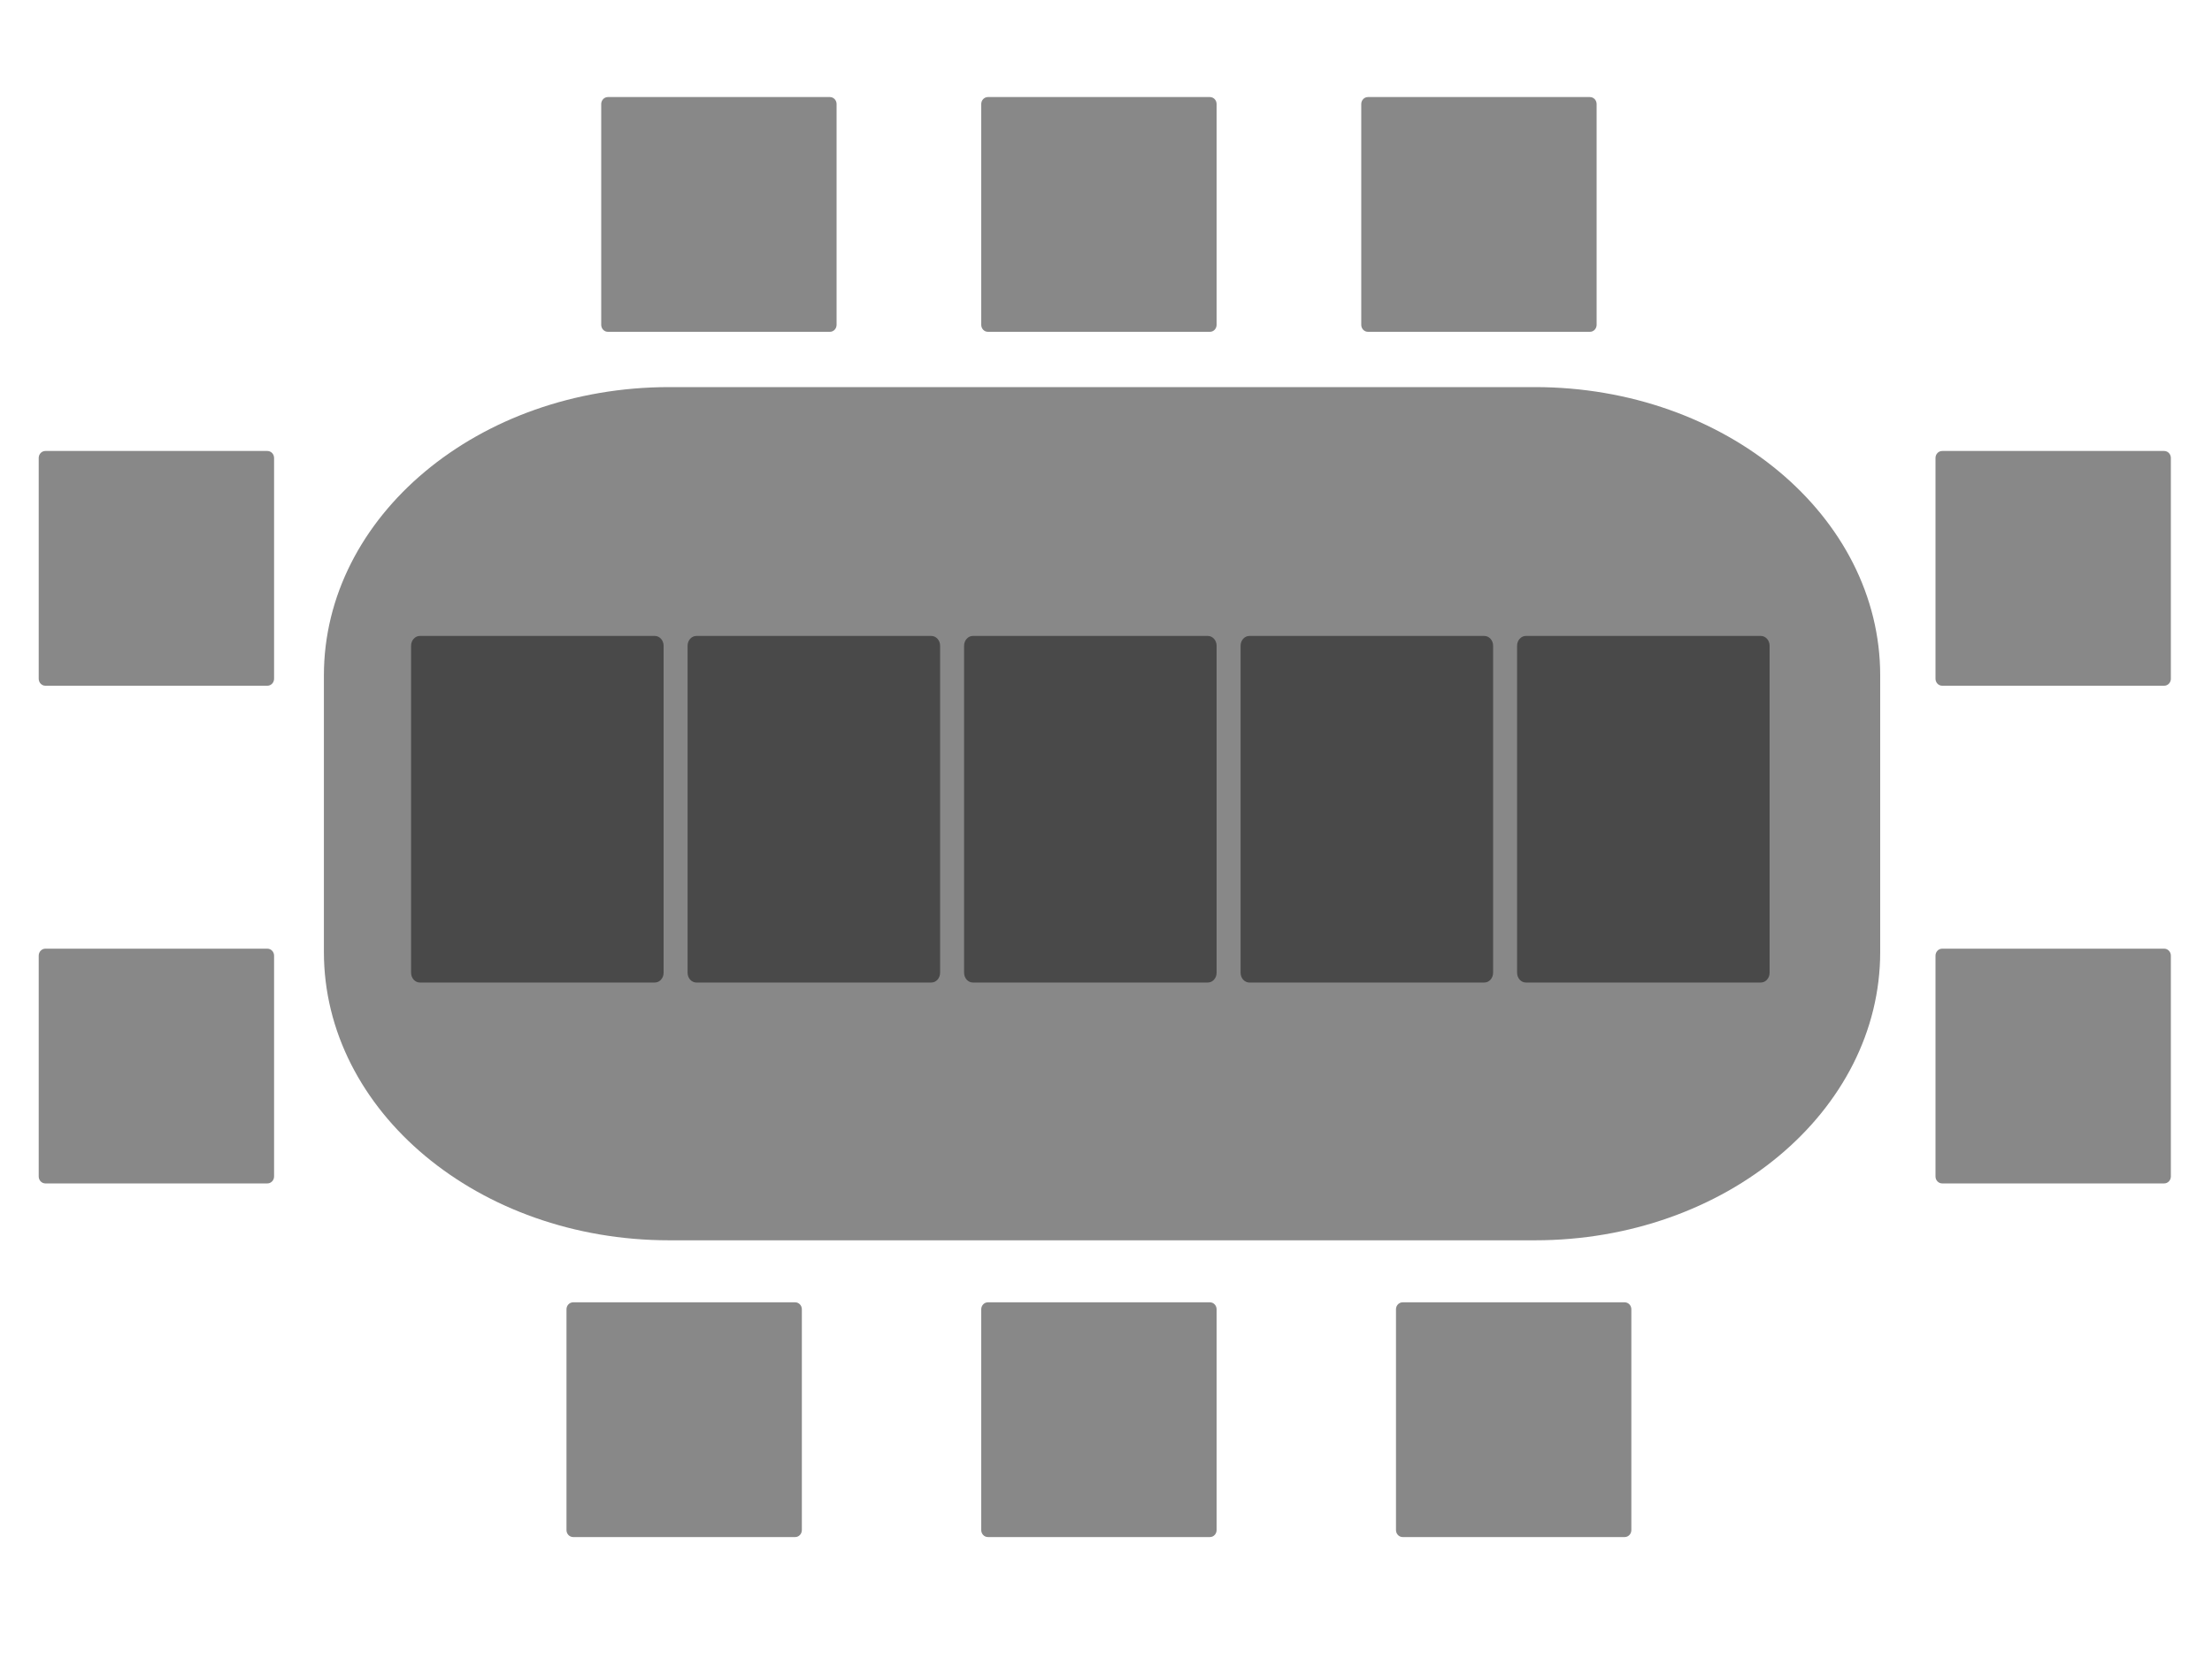
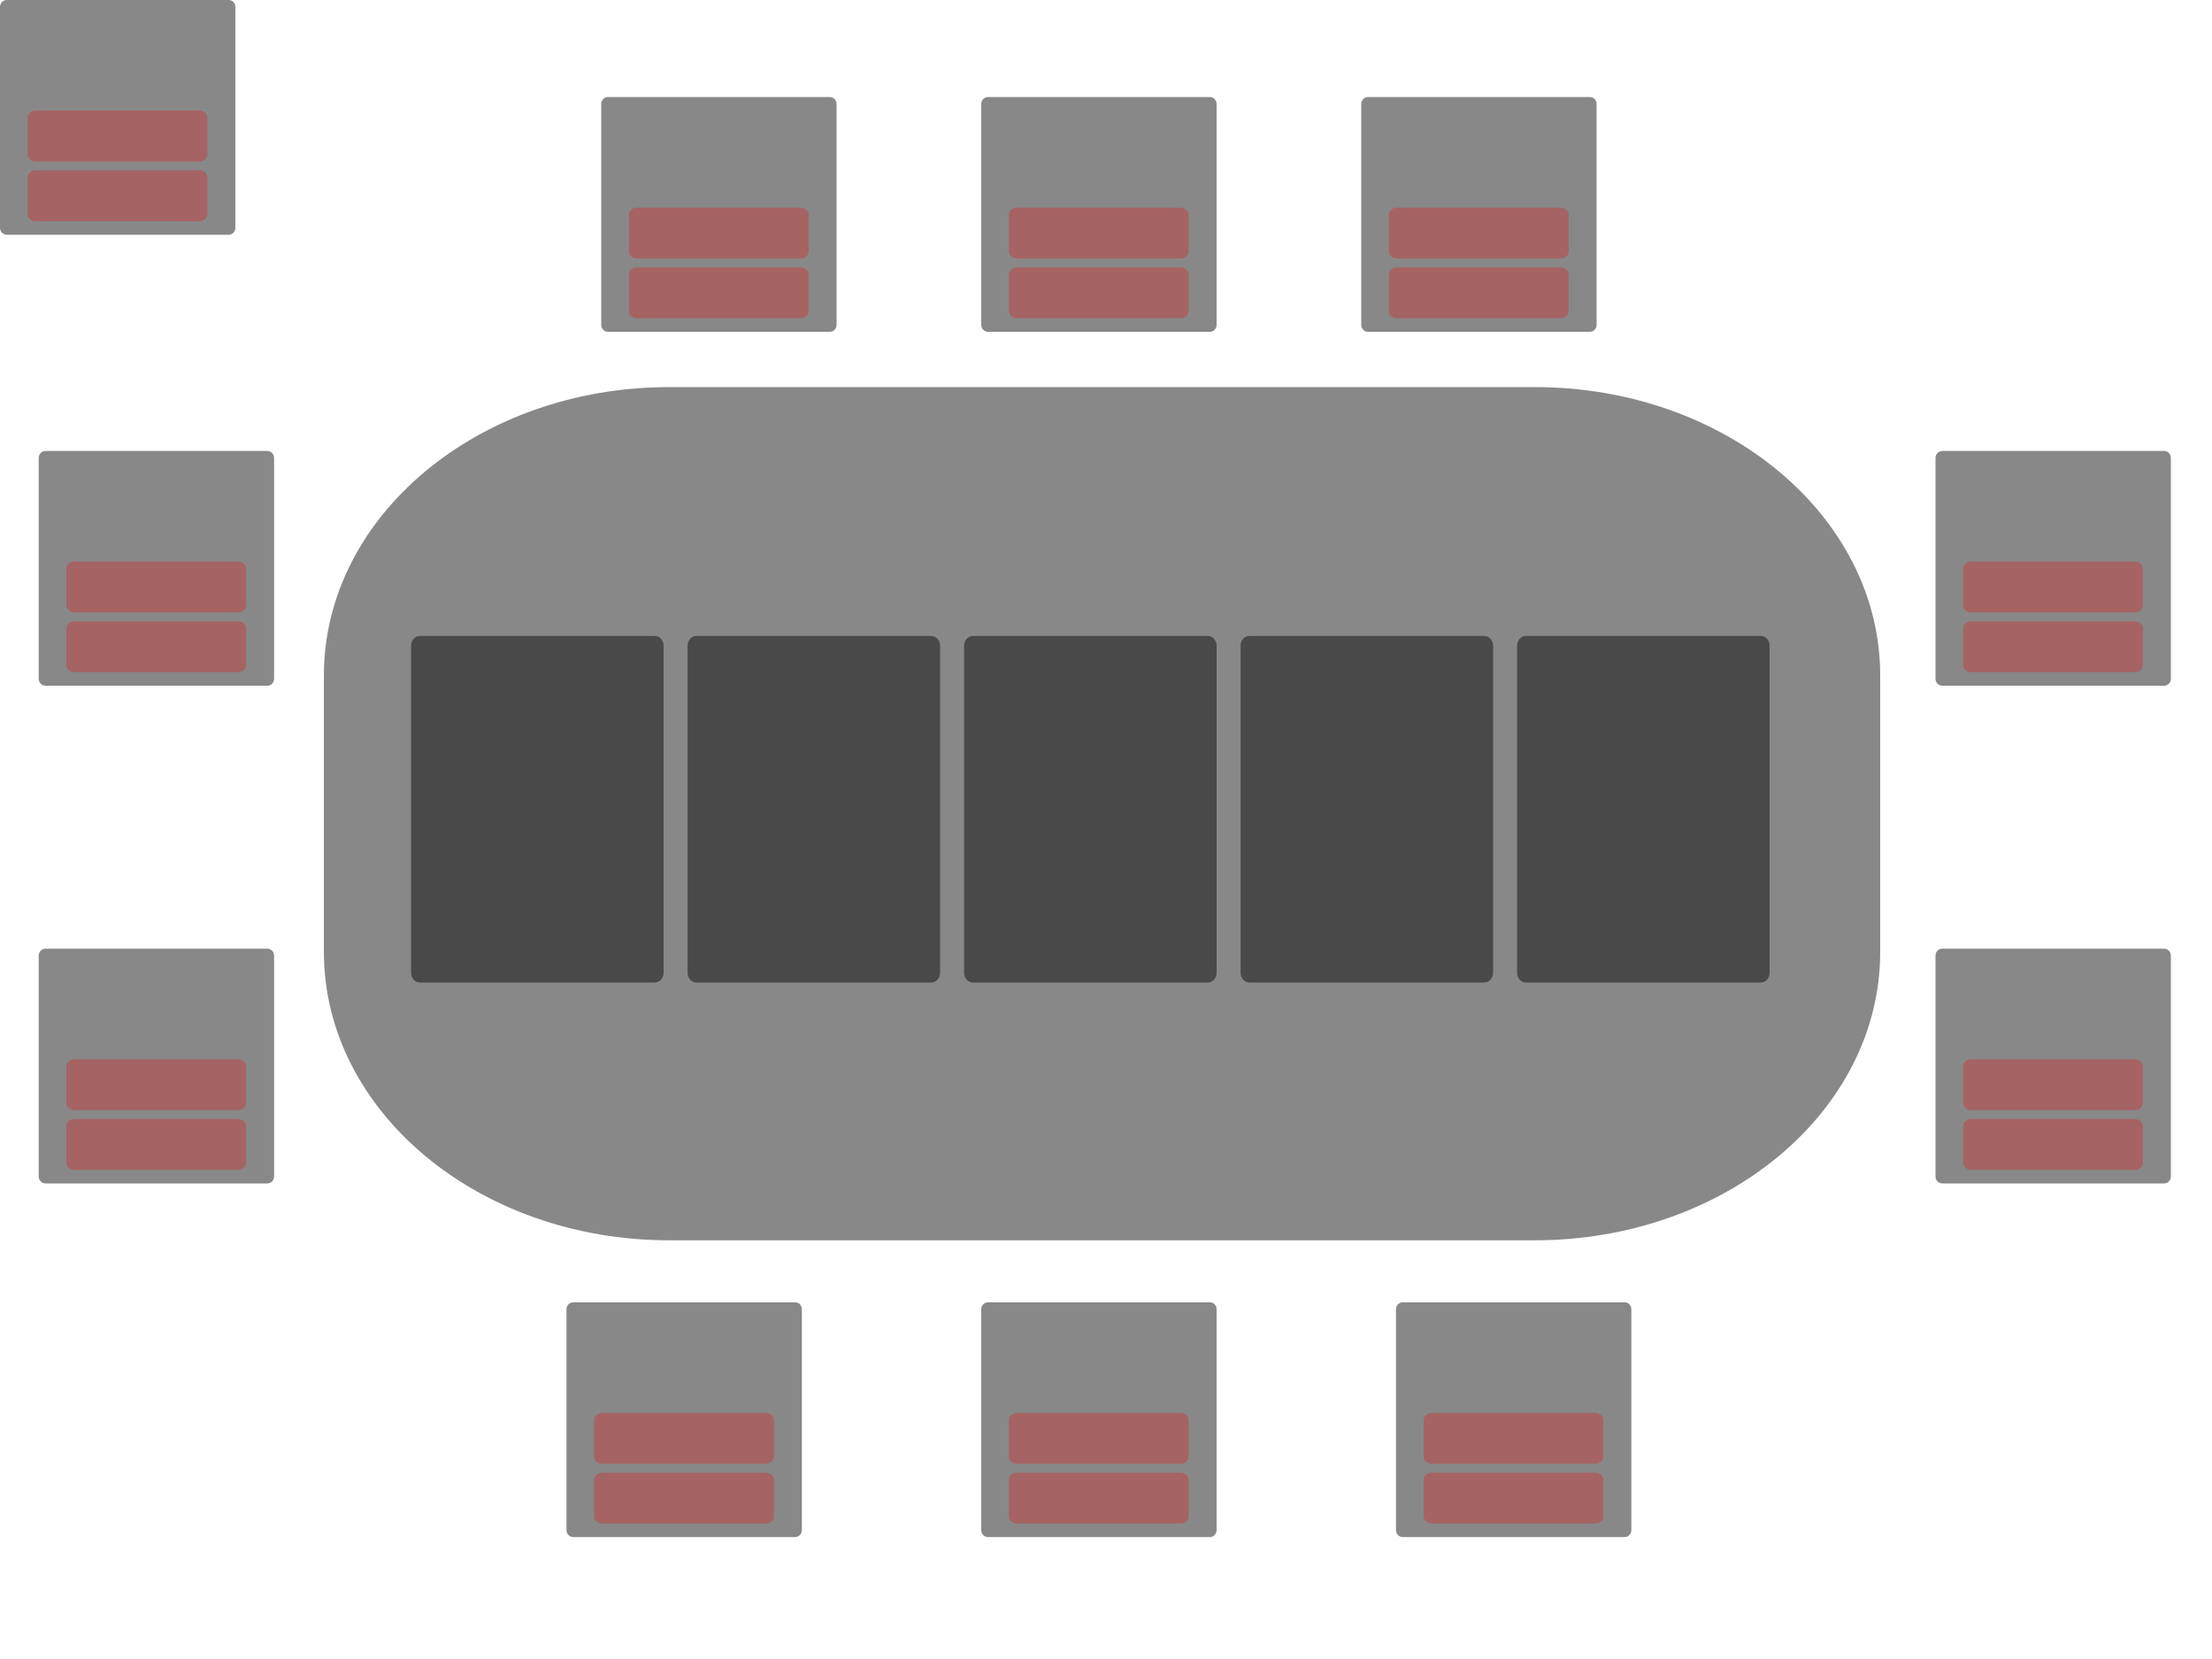
<svg xmlns="http://www.w3.org/2000/svg" xmlns:xlink="http://www.w3.org/1999/xlink" width="800" height="600" id="svg2" version="1.0">
  <defs id="defs16" />
  <g id="layer_table" style="display:none">
    <rect style="opacity:0.467;fill:#000000;fill-opacity:1;stroke:none;stroke-width:3.043;stroke-linecap:round;stroke-linejoin:miter;stroke-miterlimit:4;stroke-dasharray:24.344, 12.172;stroke-dashoffset:0;stroke-opacity:1" id="table" width="562.857" height="308.571" x="0" y="0" rx="124.9" ry="104.3" />
  </g>
  <g id="layer_card" style="display:none">
    <rect style="opacity:0.467;fill:#000000;fill-opacity:1;stroke:none;stroke-width:3.043;stroke-linecap:round;stroke-linejoin:miter;stroke-miterlimit:4;stroke-dasharray:24.344, 12.172;stroke-dashoffset:0;stroke-opacity:1" id="card" width="91.324" height="125.343" x="0" y="-1.1368684e-13" rx="3.174" ry="3.543" />
  </g>
-   <g id="layer_seat" style="display:none">
-     <rect style="opacity:0.467;fill:#000000;fill-opacity:1;stroke:none;stroke-width:3.043;stroke-linecap:round;stroke-linejoin:miter;stroke-miterlimit:4;stroke-dasharray:24.344, 12.172;stroke-dashoffset:0;stroke-opacity:1" id="seat" width="85.123" height="84.896" x="0" y="0" rx="2.412" ry="2.524" />
+   <g id="layer_seat" style="display:inline">
+     <g id="seat">
+       <rect ry="2.524" rx="2.412" y="0" x="0" height="84.896" width="85.123" id="seat_background" style="opacity:0.467;fill:#000000;fill-opacity:1;stroke:none;stroke-width:3.043;stroke-linecap:round;stroke-linejoin:miter;stroke-miterlimit:4;stroke-dasharray:24.344, 12.172;stroke-dashoffset:0;stroke-opacity:1" />
+       <rect ry="2.524" rx="2.94" y="40" x="10" height="18.387" width="65" id="seat_name" style="opacity:0.467;fill:#c83737;fill-opacity:1;stroke:none;stroke-width:3.043;stroke-linecap:round;stroke-linejoin:miter;stroke-miterlimit:4;stroke-dasharray:24.344, 12.172;stroke-dashoffset:0;stroke-opacity:1" />
+       <rect style="opacity:0.467;fill:#c83737;fill-opacity:1;stroke:none;stroke-width:3.043;stroke-linecap:round;stroke-linejoin:miter;stroke-miterlimit:4;stroke-dasharray:24.344, 12.172;stroke-dashoffset:0;stroke-opacity:1" id="seat_money" width="65" height="18.387" x="10" y="61.613" rx="2.94" ry="2.524" />
+     </g>
  </g>
  <g id="layer_game" style="display:inline">
    <use style="display:inline" x="0" y="0" xlink:href="#table" id="transform_table" transform="translate(117.1429,140)" width="800" height="600" />
    <use style="display:inline" x="0" y="0" xlink:href="#card" id="transform_card0" transform="translate(148.6765,230)" width="800" height="600" />
    <use height="600" width="800" transform="translate(248.6765,230)" id="transform_card1" xlink:href="#card" y="0" x="0" style="display:inline" />
    <use style="display:inline" x="0" y="0" xlink:href="#card" id="transform_card2" transform="translate(348.6765,230)" width="800" height="600" />
    <use height="600" width="800" transform="translate(448.6765,230)" id="transform_card3" xlink:href="#card" y="0" x="0" style="display:inline" />
    <use style="display:inline" x="0" y="0" xlink:href="#card" id="transform_card4" transform="translate(548.6765,230)" width="800" height="600" />
    <use style="display:inline" x="0" y="0" xlink:href="#seat" id="seat_0" transform="translate(217.4387,35.10417)" width="800" height="600" />
    <use height="600" width="800" transform="translate(354.8775,35.10417)" id="seat_1" xlink:href="#seat" y="0" x="0" style="display:inline" />
    <use style="display:inline" x="0" y="0" xlink:href="#seat" id="seat_2" transform="translate(492.3162,35.10417)" width="800" height="600" />
    <use height="600" width="800" transform="translate(700,163.1042)" id="seat_3" xlink:href="#seat" y="0" x="0" style="display:inline" />
    <use style="display:inline" x="0" y="0" xlink:href="#seat" id="seat_4" transform="translate(700,343.1042)" width="800" height="600" />
    <use height="600" width="800" transform="translate(504.8775,471)" id="seat_5" xlink:href="#seat" y="0" x="0" style="display:inline" />
    <use style="display:inline" x="0" y="0" xlink:href="#seat" id="seat_6" transform="translate(354.8775,471)" width="800" height="600" />
    <use height="600" width="800" transform="translate(204.8775,471)" id="seat_7" xlink:href="#seat" y="0" x="0" style="display:inline" />
    <use style="display:inline" x="0" y="0" xlink:href="#seat" id="seat_8" transform="translate(14,343.1042)" width="800" height="600" />
    <use height="600" width="800" transform="translate(14,163.1042)" id="seat_9" xlink:href="#seat" y="0" x="0" style="display:inline" />
  </g>
</svg>
